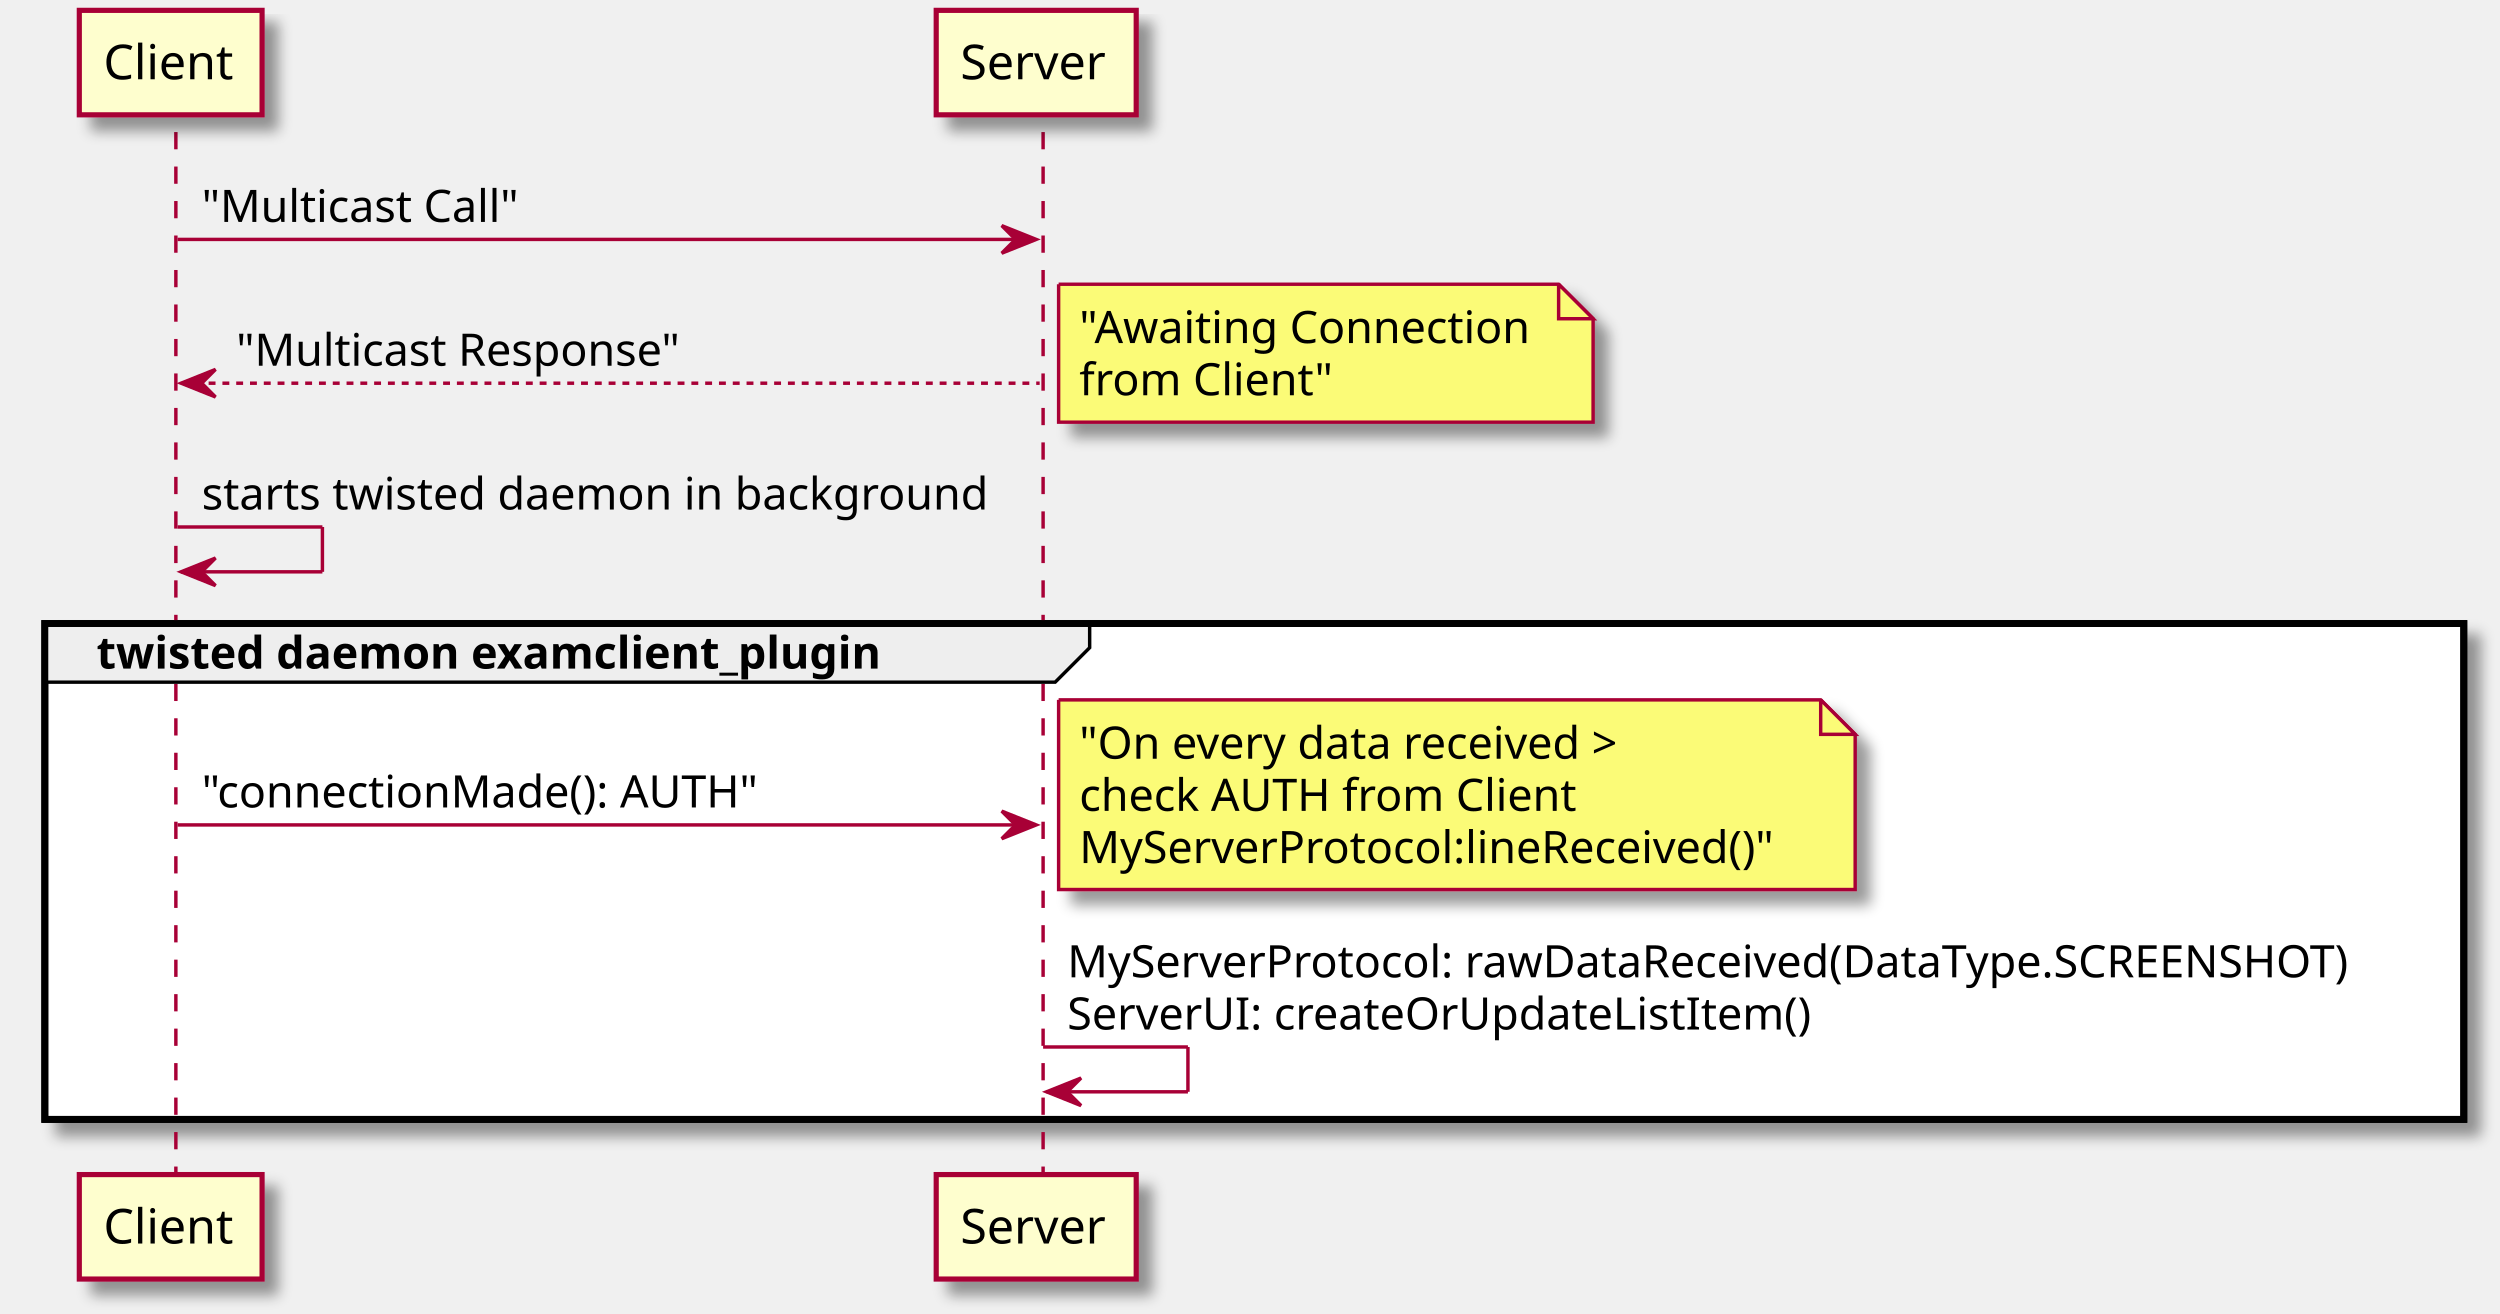
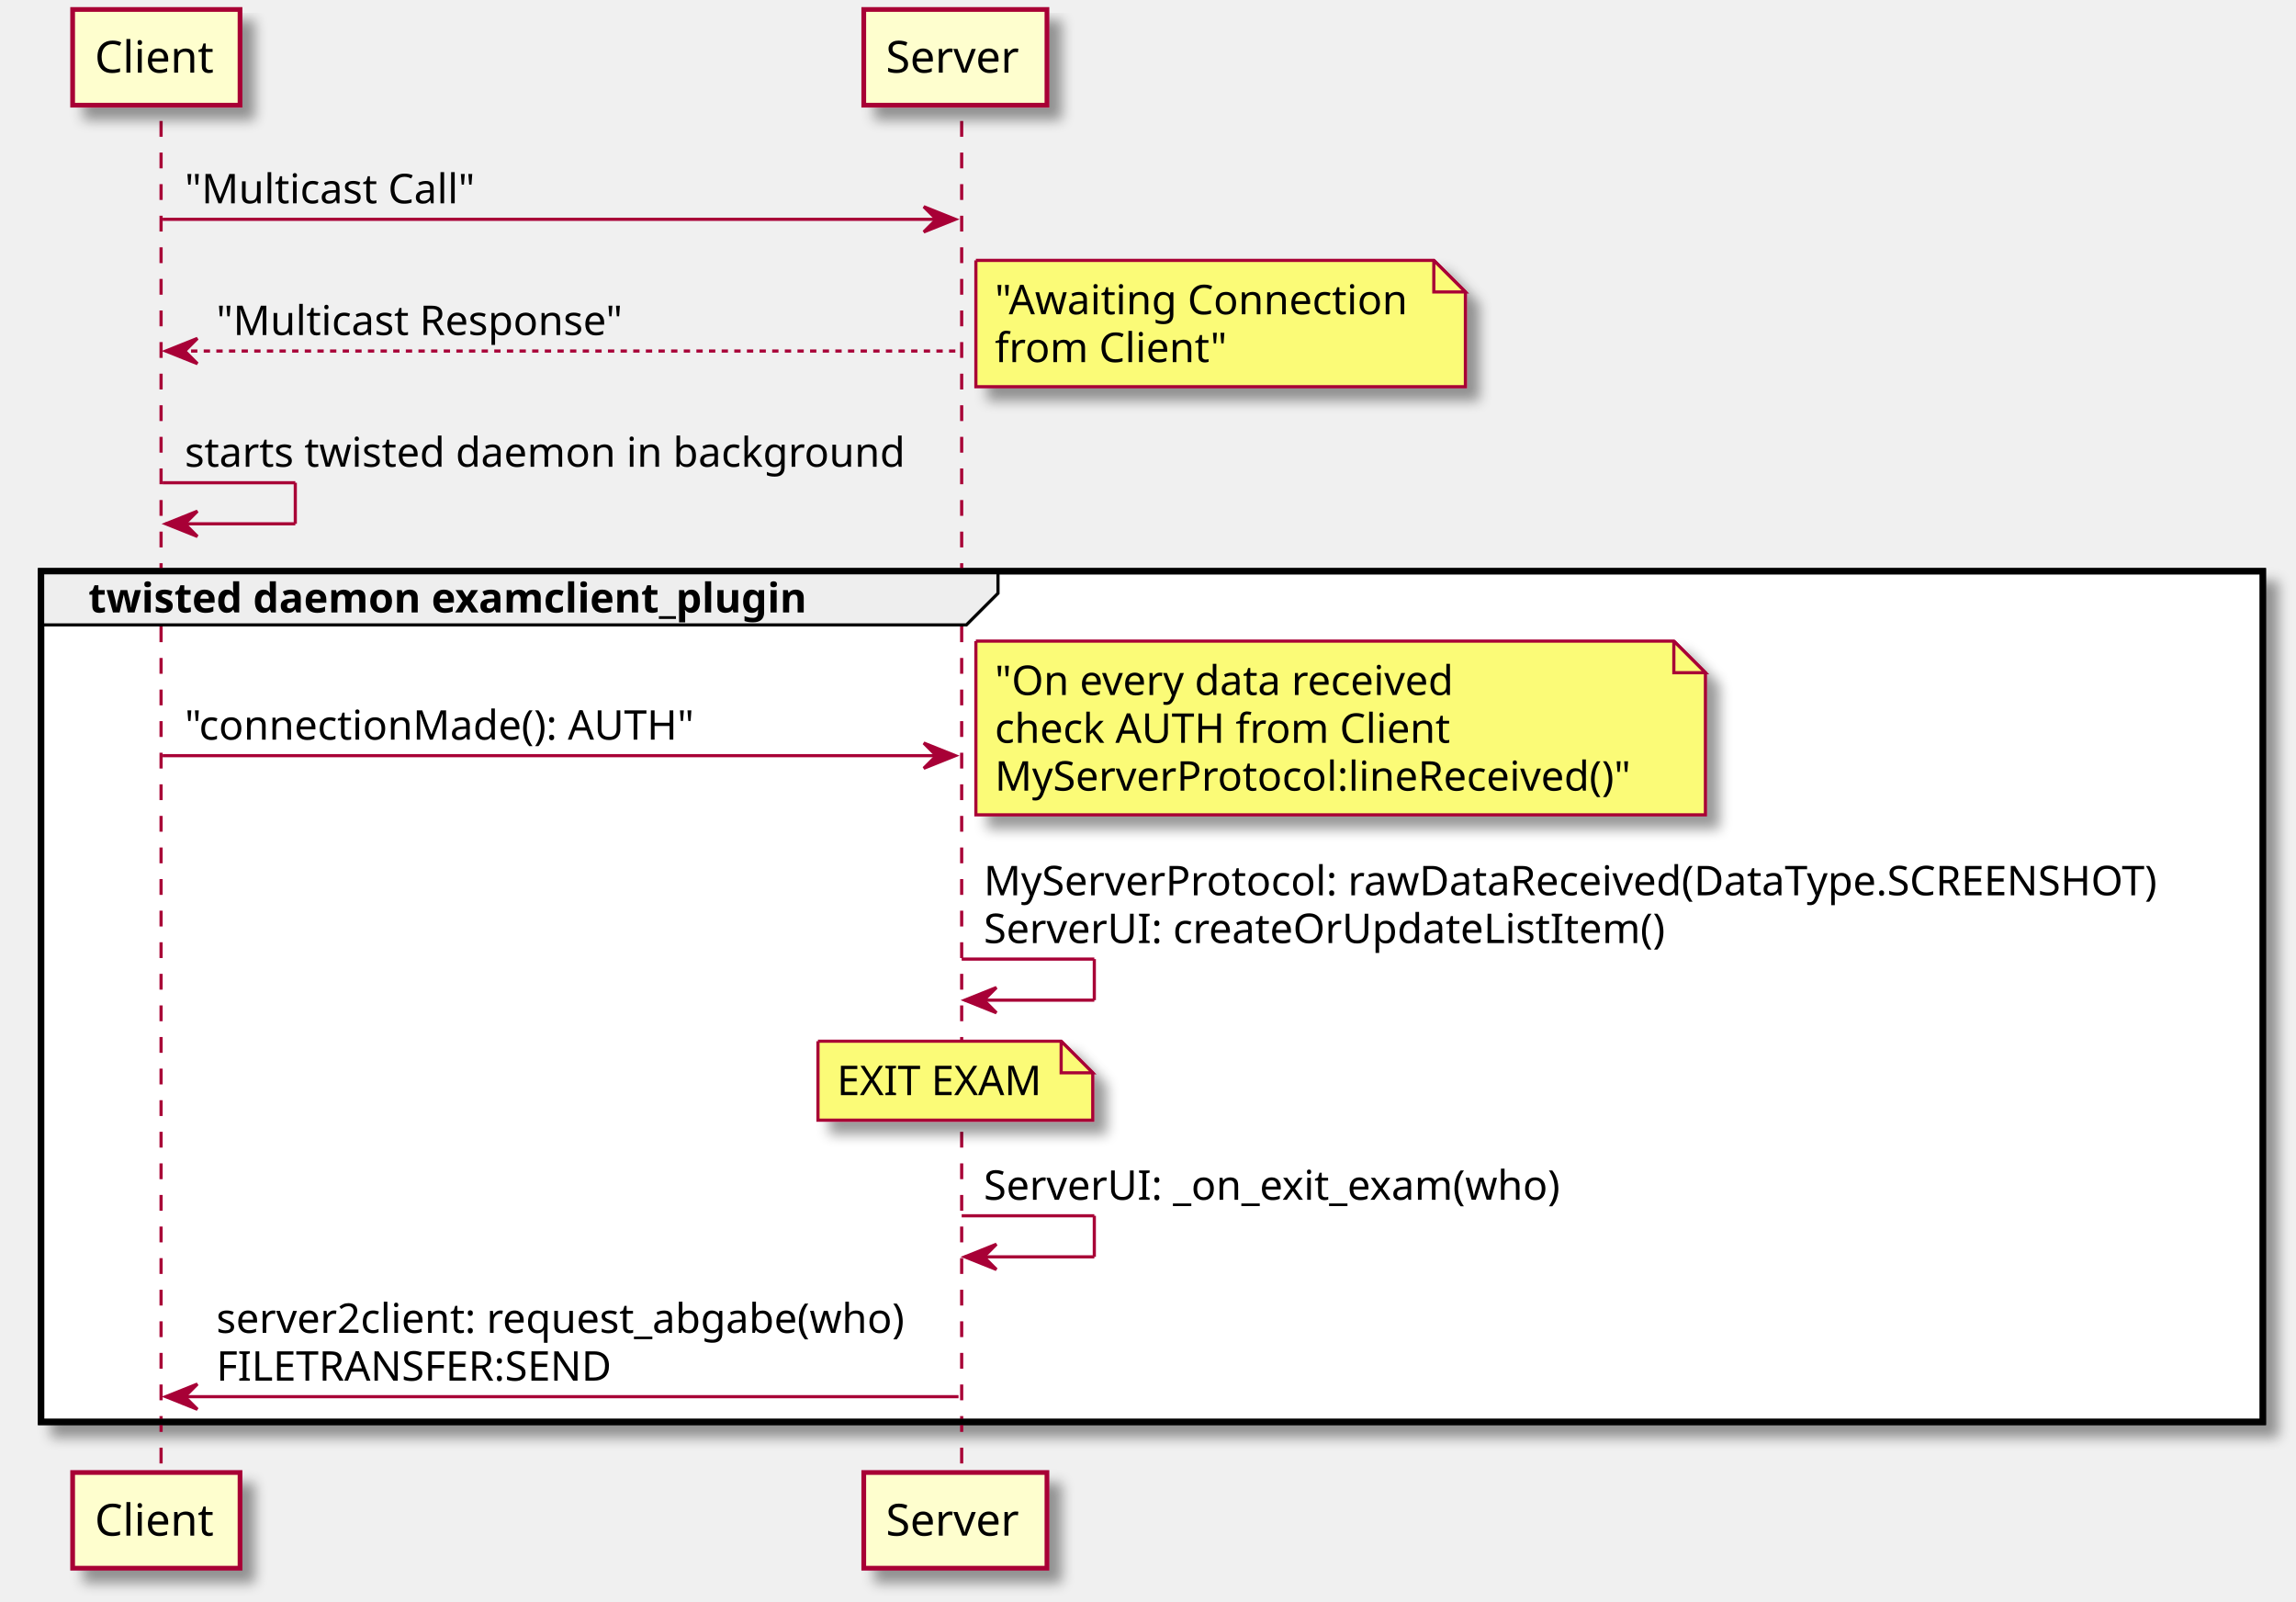
- <svg xmlns="http://www.w3.org/2000/svg" contentScriptType="application/ecmascript" contentStyleType="text/css" height="381px" preserveAspectRatio="none" style="width:725px;height:381px;" version="1.1" viewBox="0 0 725 381" width="725px" zoomAndPan="magnify">
+ <svg xmlns="http://www.w3.org/2000/svg" contentScriptType="application/ecmascript" contentStyleType="text/css" height="507px" preserveAspectRatio="none" style="width:727px;height:507px;" version="1.1" viewBox="0 0 727 507" width="727px" zoomAndPan="magnify">
  <defs>
-     <filter height="300%" id="fjbuw5ku3pw6v" width="300%" x="-1" y="-1">
+     <filter height="300%" id="f17fuztj98qrye" width="300%" x="-1" y="-1">
      <feGaussianBlur result="blurOut" stdDeviation="2.0" />
      <feColorMatrix in="blurOut" result="blurOut2" type="matrix" values="0 0 0 0 0 0 0 0 0 0 0 0 0 0 0 0 0 0 .4 0" />
      <feOffset dx="4.0" dy="4.0" in="blurOut2" result="blurOut3" />
      <feBlend in="SourceGraphic" in2="blurOut3" mode="normal" />
    </filter>
  </defs>
  <g>
-     <rect fill="#FFFFFF" filter="url(#fjbuw5ku3pw6v)" height="143.797" style="stroke: #000000; stroke-width: 2.0;" width="701.5" x="13" y="180.828" />
-     <line style="stroke: #A80036; stroke-width: 1.0; stroke-dasharray: 5.0,5.0;" x1="51" x2="51" y1="38.297" y2="341.625" />
-     <line style="stroke: #A80036; stroke-width: 1.0; stroke-dasharray: 5.0,5.0;" x1="302.5" x2="302.5" y1="38.297" y2="341.625" />
-     <rect fill="#FEFECE" filter="url(#fjbuw5ku3pw6v)" height="30.297" style="stroke: #A80036; stroke-width: 1.5;" width="53" x="23" y="3" />
+     <rect fill="#FFFFFF" filter="url(#f17fuztj98qrye)" height="269.328" style="stroke: #000000; stroke-width: 2.0;" width="703.5" x="13" y="180.828" />
+     <line style="stroke: #A80036; stroke-width: 1.0; stroke-dasharray: 5.0,5.0;" x1="51" x2="51" y1="38.297" y2="467.156" />
+     <line style="stroke: #A80036; stroke-width: 1.0; stroke-dasharray: 5.0,5.0;" x1="304.5" x2="304.5" y1="38.297" y2="467.156" />
+     <rect fill="#FEFECE" filter="url(#f17fuztj98qrye)" height="30.297" style="stroke: #A80036; stroke-width: 1.5;" width="53" x="23" y="3" />
    <text fill="#000000" font-family="sans-serif" font-size="14" lengthAdjust="spacingAndGlyphs" textLength="39" x="30" y="22.995">Client</text>
-     <rect fill="#FEFECE" filter="url(#fjbuw5ku3pw6v)" height="30.297" style="stroke: #A80036; stroke-width: 1.5;" width="53" x="23" y="340.625" />
-     <text fill="#000000" font-family="sans-serif" font-size="14" lengthAdjust="spacingAndGlyphs" textLength="39" x="30" y="360.62">Client</text>
-     <rect fill="#FEFECE" filter="url(#fjbuw5ku3pw6v)" height="30.297" style="stroke: #A80036; stroke-width: 1.5;" width="58" x="271.5" y="3" />
-     <text fill="#000000" font-family="sans-serif" font-size="14" lengthAdjust="spacingAndGlyphs" textLength="44" x="278.5" y="22.995">Server</text>
-     <rect fill="#FEFECE" filter="url(#fjbuw5ku3pw6v)" height="30.297" style="stroke: #A80036; stroke-width: 1.5;" width="58" x="271.5" y="340.625" />
-     <text fill="#000000" font-family="sans-serif" font-size="14" lengthAdjust="spacingAndGlyphs" textLength="44" x="278.5" y="360.62">Server</text>
-     <polygon fill="#A80036" points="290.5,65.43,300.5,69.43,290.5,73.43,294.5,69.43" style="stroke: #A80036; stroke-width: 1.0;" />
-     <line style="stroke: #A80036; stroke-width: 1.0;" x1="51.5" x2="296.5" y1="69.43" y2="69.43" />
+     <rect fill="#FEFECE" filter="url(#f17fuztj98qrye)" height="30.297" style="stroke: #A80036; stroke-width: 1.5;" width="53" x="23" y="466.156" />
+     <text fill="#000000" font-family="sans-serif" font-size="14" lengthAdjust="spacingAndGlyphs" textLength="39" x="30" y="486.151">Client</text>
+     <rect fill="#FEFECE" filter="url(#f17fuztj98qrye)" height="30.297" style="stroke: #A80036; stroke-width: 1.5;" width="58" x="273.5" y="3" />
+     <text fill="#000000" font-family="sans-serif" font-size="14" lengthAdjust="spacingAndGlyphs" textLength="44" x="280.5" y="22.995">Server</text>
+     <rect fill="#FEFECE" filter="url(#f17fuztj98qrye)" height="30.297" style="stroke: #A80036; stroke-width: 1.5;" width="58" x="273.5" y="466.156" />
+     <text fill="#000000" font-family="sans-serif" font-size="14" lengthAdjust="spacingAndGlyphs" textLength="44" x="280.5" y="486.151">Server</text>
+     <polygon fill="#A80036" points="292.5,65.43,302.5,69.43,292.5,73.43,296.5,69.43" style="stroke: #A80036; stroke-width: 1.0;" />
+     <line style="stroke: #A80036; stroke-width: 1.0;" x1="51.5" x2="298.5" y1="69.43" y2="69.43" />
    <text fill="#000000" font-family="sans-serif" font-size="13" lengthAdjust="spacingAndGlyphs" textLength="94" x="58.5" y="64.364">"Multicast Call"</text>
    <polygon fill="#A80036" points="62.5,107.129,52.5,111.129,62.5,115.129,58.5,111.129" style="stroke: #A80036; stroke-width: 1.0;" />
-     <line style="stroke: #A80036; stroke-width: 1.0; stroke-dasharray: 2.0,2.0;" x1="56.5" x2="301.5" y1="111.129" y2="111.129" />
+     <line style="stroke: #A80036; stroke-width: 1.0; stroke-dasharray: 2.0,2.0;" x1="56.5" x2="303.5" y1="111.129" y2="111.129" />
    <text fill="#000000" font-family="sans-serif" font-size="13" lengthAdjust="spacingAndGlyphs" textLength="133" x="68.5" y="106.063">"Multicast Response"</text>
-     <path d="M307,82.43 L307,122.43 L462,122.43 L462,92.43 L452,82.43 L307,82.43 " fill="#FBFB77" filter="url(#fjbuw5ku3pw6v)" style="stroke: #A80036; stroke-width: 1.0;" />
-     <path d="M452,82.43 L452,92.43 L462,92.43 L452,82.43 " fill="#FBFB77" style="stroke: #A80036; stroke-width: 1.0;" />
-     <text fill="#000000" font-family="sans-serif" font-size="13" lengthAdjust="spacingAndGlyphs" textLength="134" x="313" y="99.497">"Awaiting Connection</text>
-     <text fill="#000000" font-family="sans-serif" font-size="13" lengthAdjust="spacingAndGlyphs" textLength="75" x="313" y="114.629">from Client"</text>
+     <path d="M309,82.43 L309,122.43 L464,122.43 L464,92.43 L454,82.43 L309,82.43 " fill="#FBFB77" filter="url(#f17fuztj98qrye)" style="stroke: #A80036; stroke-width: 1.0;" />
+     <path d="M454,82.43 L454,92.43 L464,92.43 L454,82.43 " fill="#FBFB77" style="stroke: #A80036; stroke-width: 1.0;" />
+     <text fill="#000000" font-family="sans-serif" font-size="13" lengthAdjust="spacingAndGlyphs" textLength="134" x="315" y="99.497">"Awaiting Connection</text>
+     <text fill="#000000" font-family="sans-serif" font-size="13" lengthAdjust="spacingAndGlyphs" textLength="75" x="315" y="114.629">from Client"</text>
    <line style="stroke: #A80036; stroke-width: 1.0;" x1="51.5" x2="93.5" y1="152.828" y2="152.828" />
    <line style="stroke: #A80036; stroke-width: 1.0;" x1="93.5" x2="93.5" y1="152.828" y2="165.828" />
    <line style="stroke: #A80036; stroke-width: 1.0;" x1="52.5" x2="93.5" y1="165.828" y2="165.828" />
    <polygon fill="#A80036" points="62.5,161.828,52.5,165.828,62.5,169.828,58.5,165.828" style="stroke: #A80036; stroke-width: 1.0;" />
    <text fill="#000000" font-family="sans-serif" font-size="13" lengthAdjust="spacingAndGlyphs" textLength="237" x="58.5" y="147.762">starts twisted daemon in background</text>
    <path d="M13,180.828 L316,180.828 L316,187.828 L306,197.828 L13,197.828 L13,180.828 " fill="#EEEEEE" style="stroke: #000000; stroke-width: 1.0;" />
-     <rect fill="none" height="143.797" style="stroke: #000000; stroke-width: 2.0;" width="701.5" x="13" y="180.828" />
+     <rect fill="none" height="269.328" style="stroke: #000000; stroke-width: 2.0;" width="703.5" x="13" y="180.828" />
    <text fill="#000000" font-family="sans-serif" font-size="13" font-weight="bold" lengthAdjust="spacingAndGlyphs" textLength="258" x="28" y="193.895">twisted daemon examclient_plugin</text>
-     <polygon fill="#A80036" points="290.5,235.227,300.5,239.227,290.5,243.227,294.5,239.227" style="stroke: #A80036; stroke-width: 1.0;" />
-     <line style="stroke: #A80036; stroke-width: 1.0;" x1="51.5" x2="296.5" y1="239.227" y2="239.227" />
+     <polygon fill="#A80036" points="292.5,235.227,302.5,239.227,292.5,243.227,296.5,239.227" style="stroke: #A80036; stroke-width: 1.0;" />
+     <line style="stroke: #A80036; stroke-width: 1.0;" x1="51.5" x2="298.5" y1="239.227" y2="239.227" />
    <text fill="#000000" font-family="sans-serif" font-size="13" lengthAdjust="spacingAndGlyphs" textLength="169" x="58.5" y="234.161">"connectionMade(): AUTH"</text>
-     <path d="M307,202.961 L307,257.961 L538,257.961 L538,212.961 L528,202.961 L307,202.961 " fill="#FBFB77" filter="url(#fjbuw5ku3pw6v)" style="stroke: #A80036; stroke-width: 1.0;" />
-     <path d="M528,202.961 L528,212.961 L538,212.961 L528,202.961 " fill="#FBFB77" style="stroke: #A80036; stroke-width: 1.0;" />
-     <text fill="#000000" font-family="sans-serif" font-size="13" lengthAdjust="spacingAndGlyphs" textLength="168" x="313" y="220.028">"On every data received &gt;</text>
-     <text fill="#000000" font-family="sans-serif" font-size="13" lengthAdjust="spacingAndGlyphs" textLength="151" x="313" y="235.161">check AUTH from Client</text>
-     <text fill="#000000" font-family="sans-serif" font-size="13" lengthAdjust="spacingAndGlyphs" textLength="210" x="313" y="250.293">MyServerProtocol:lineReceived()"</text>
-     <line style="stroke: #A80036; stroke-width: 1.0;" x1="302.5" x2="344.5" y1="303.625" y2="303.625" />
-     <line style="stroke: #A80036; stroke-width: 1.0;" x1="344.5" x2="344.5" y1="303.625" y2="316.625" />
-     <line style="stroke: #A80036; stroke-width: 1.0;" x1="303.5" x2="344.5" y1="316.625" y2="316.625" />
-     <polygon fill="#A80036" points="313.5,312.625,303.5,316.625,313.5,320.625,309.5,316.625" style="stroke: #A80036; stroke-width: 1.0;" />
-     <text fill="#000000" font-family="sans-serif" font-size="13" lengthAdjust="spacingAndGlyphs" textLength="393" x="309.5" y="283.426">MyServerProtocol: rawDataReceived(DataType.SCREENSHOT)</text>
-     <text fill="#000000" font-family="sans-serif" font-size="13" lengthAdjust="spacingAndGlyphs" textLength="227" x="309.5" y="298.559">ServerUI: createOrUpdateListItem()</text>
+     <path d="M309,202.961 L309,257.961 L540,257.961 L540,212.961 L530,202.961 L309,202.961 " fill="#FBFB77" filter="url(#f17fuztj98qrye)" style="stroke: #A80036; stroke-width: 1.0;" />
+     <path d="M530,202.961 L530,212.961 L540,212.961 L530,202.961 " fill="#FBFB77" style="stroke: #A80036; stroke-width: 1.0;" />
+     <text fill="#000000" font-family="sans-serif" font-size="13" lengthAdjust="spacingAndGlyphs" textLength="153" x="315" y="220.028">"On every data received</text>
+     <text fill="#000000" font-family="sans-serif" font-size="13" lengthAdjust="spacingAndGlyphs" textLength="151" x="315" y="235.161">check AUTH from Client</text>
+     <text fill="#000000" font-family="sans-serif" font-size="13" lengthAdjust="spacingAndGlyphs" textLength="210" x="315" y="250.293">MyServerProtocol:lineReceived()"</text>
+     <line style="stroke: #A80036; stroke-width: 1.0;" x1="304.5" x2="346.5" y1="303.625" y2="303.625" />
+     <line style="stroke: #A80036; stroke-width: 1.0;" x1="346.5" x2="346.5" y1="303.625" y2="316.625" />
+     <line style="stroke: #A80036; stroke-width: 1.0;" x1="305.5" x2="346.5" y1="316.625" y2="316.625" />
+     <polygon fill="#A80036" points="315.5,312.625,305.5,316.625,315.5,320.625,311.5,316.625" style="stroke: #A80036; stroke-width: 1.0;" />
+     <text fill="#000000" font-family="sans-serif" font-size="13" lengthAdjust="spacingAndGlyphs" textLength="393" x="311.5" y="283.426">MyServerProtocol: rawDataReceived(DataType.SCREENSHOT)</text>
+     <text fill="#000000" font-family="sans-serif" font-size="13" lengthAdjust="spacingAndGlyphs" textLength="227" x="311.5" y="298.559">ServerUI: createOrUpdateListItem()</text>
+     <path d="M259,329.625 L259,354.625 L346,354.625 L346,339.625 L336,329.625 L259,329.625 " fill="#FBFB77" filter="url(#f17fuztj98qrye)" style="stroke: #A80036; stroke-width: 1.0;" />
+     <path d="M336,329.625 L336,339.625 L346,339.625 L336,329.625 " fill="#FBFB77" style="stroke: #A80036; stroke-width: 1.0;" />
+     <text fill="#000000" font-family="sans-serif" font-size="13" lengthAdjust="spacingAndGlyphs" textLength="66" x="265" y="346.692">EXIT EXAM</text>
+     <line style="stroke: #A80036; stroke-width: 1.0;" x1="304.5" x2="346.5" y1="384.891" y2="384.891" />
+     <line style="stroke: #A80036; stroke-width: 1.0;" x1="346.5" x2="346.5" y1="384.891" y2="397.891" />
+     <line style="stroke: #A80036; stroke-width: 1.0;" x1="305.5" x2="346.5" y1="397.891" y2="397.891" />
+     <polygon fill="#A80036" points="315.5,393.891,305.5,397.891,315.5,401.891,311.5,397.891" style="stroke: #A80036; stroke-width: 1.0;" />
+     <text fill="#000000" font-family="sans-serif" font-size="13" lengthAdjust="spacingAndGlyphs" textLength="194" x="311.5" y="379.825">ServerUI: _on_exit_exam(who)</text>
+     <polygon fill="#A80036" points="62.5,438.156,52.5,442.156,62.5,446.156,58.5,442.156" style="stroke: #A80036; stroke-width: 1.0;" />
+     <line style="stroke: #A80036; stroke-width: 1.0;" x1="56.5" x2="303.5" y1="442.156" y2="442.156" />
+     <text fill="#000000" font-family="sans-serif" font-size="13" lengthAdjust="spacingAndGlyphs" textLength="229" x="68.5" y="421.957">server2client: request_abgabe(who)</text>
+     <text fill="#000000" font-family="sans-serif" font-size="13" lengthAdjust="spacingAndGlyphs" textLength="132" x="68.5" y="437.09">FILETRANSFER:SEND</text>
  </g>
</svg>
